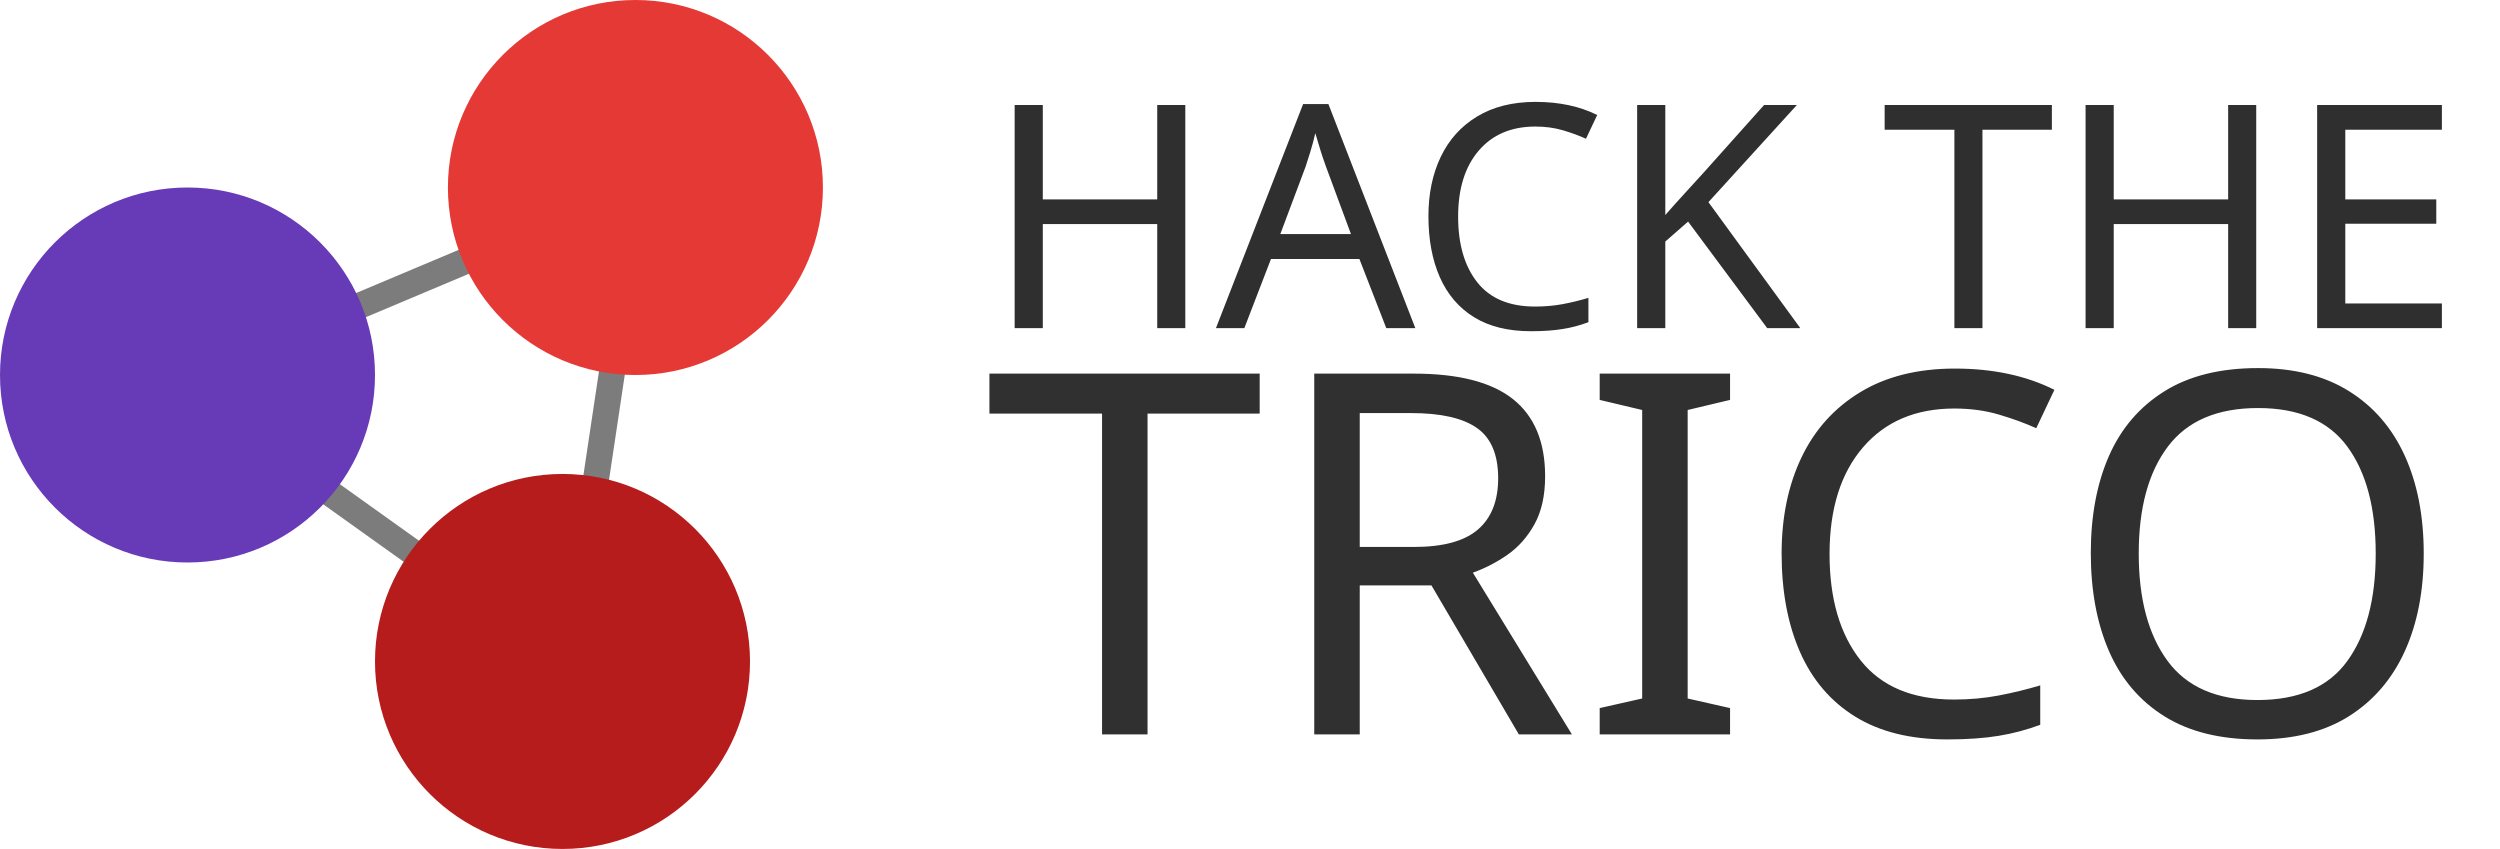
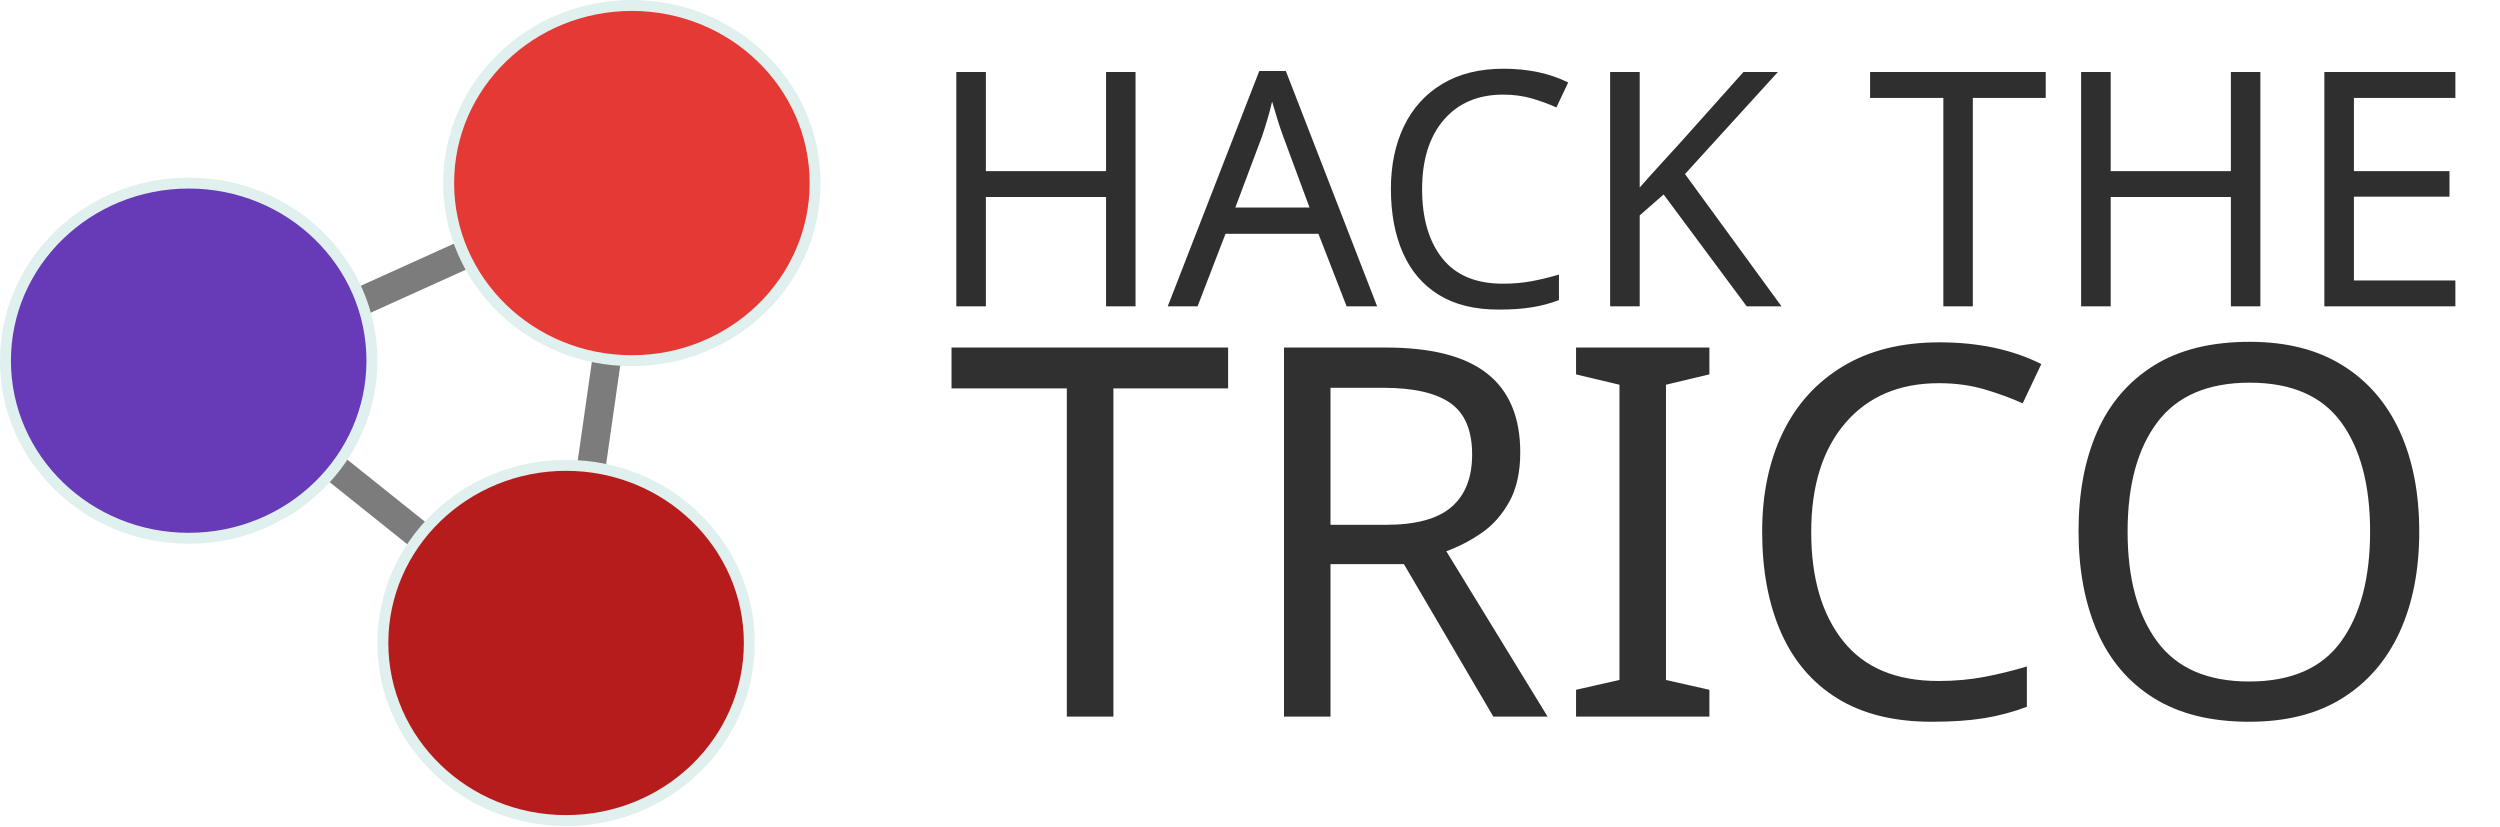
- <svg xmlns="http://www.w3.org/2000/svg" width="480px" height="163px" viewBox="0 0 480 163" version="1.1">
+ <svg xmlns="http://www.w3.org/2000/svg" width="457px" height="151px" viewBox="0 0 457 151" version="1.1">
  <defs />
  <g id="Page-1" stroke="none" stroke-width="1" fill="none" fill-rule="evenodd">
-     <g id="Desktop-HD" transform="translate(-477, -341)">
+     <g id="Desktop-HD" transform="translate(-482, -347)">
      <g id="Landing-Banner">
-         <g id="Banner" transform="translate(444, 341)">
-           <g id="Logo" transform="translate(33, 0)">
-             <g>
-               <g id="Lines" transform="translate(64, 50)" stroke="#7C7C7C" stroke-width="5" stroke-linecap="square">
-                 <path d="M5.5,8.5 L24.5,0.5" id="Line" />
-                 <path d="M0.5,45.5 L14.5,55.5" id="Line" />
-                 <path d="M53.5,21.5 L50.5,41.5" id="Line" />
+         <g id="Banner" transform="translate(444, 343)">
+           <g id="Logo" transform="translate(39, 0)">
+             <g transform="translate(0, 5)">
+               <g id="Lines" transform="translate(52.5443, 38.09202)" stroke="#7C7C7C" stroke-width="5.232" stroke-linecap="square">
+                 <path d="M1.956,20.74 L46.359,0.665" id="Line" />
+                 <path d="M0.956,41.084 L23.956,59.491" id="Line" />
+                 <path d="M58.956,15.408 L51.956,64.334" id="Line" />
              </g>
-               <g id="Circles">
-                 <path d="M122,72 C141.882,72 158,55.882 158,36 C158,16.118 141.882,0 122,0 C102.118,0 86,16.118 86,36 C86,55.882 102.118,72 122,72 Z" id="Oval-1" fill="#E53935" />
-                 <circle id="Oval-1" fill="#B71C1C" cx="108" cy="127" r="36" />
-                 <circle id="Oval-1" fill="#673AB7" cx="36" cy="72" r="36" />
+               <g id="Circles" stroke="#DFF0EE" stroke-width="2">
+                 <path d="M114.506,64.933 C133.004,64.933 148,50.397 148,32.466 C148,14.536 133.004,0 114.506,0 C96.008,0 81.013,14.536 81.013,32.466 C81.013,50.397 96.008,64.933 114.506,64.933 Z" id="Oval-1" fill="#E53935" />
+                 <path d="M102.481,149 C120.979,149 135.975,134.464 135.975,116.534 C135.975,98.603 120.979,84.067 102.481,84.067 C83.983,84.067 68.987,98.603 68.987,116.534 C68.987,134.464 83.983,149 102.481,149 Z" id="Oval-1" fill="#B71C1C" />
+                 <ellipse id="Oval-1" fill="#673AB7" cx="33.494" cy="64.933" rx="33.494" ry="32.466" />
              </g>
            </g>
-             <g id="Text" transform="translate(189, 3)" font-weight="normal">
+             <g id="Text" transform="translate(168, 0)" font-weight="normal">
              <text id="HACK-THE" font-family="Avenir Next" font-size="60" fill="#2F2F2F">
                <tspan x="0" y="60">HACK THE</tspan>
              </text>
-               <text id="TRICO" font-family="Rockwell" font-size="97" fill="#303030">
-                 <tspan x="0" y="138">TRICO</tspan>
+               <text id="TRICO" font-family="Rockwell" font-size="94.5" fill="#303030">
+                 <tspan x="4" y="135">TRICO</tspan>
              </text>
            </g>
          </g>
        </g>
      </g>
    </g>
  </g>
</svg>
